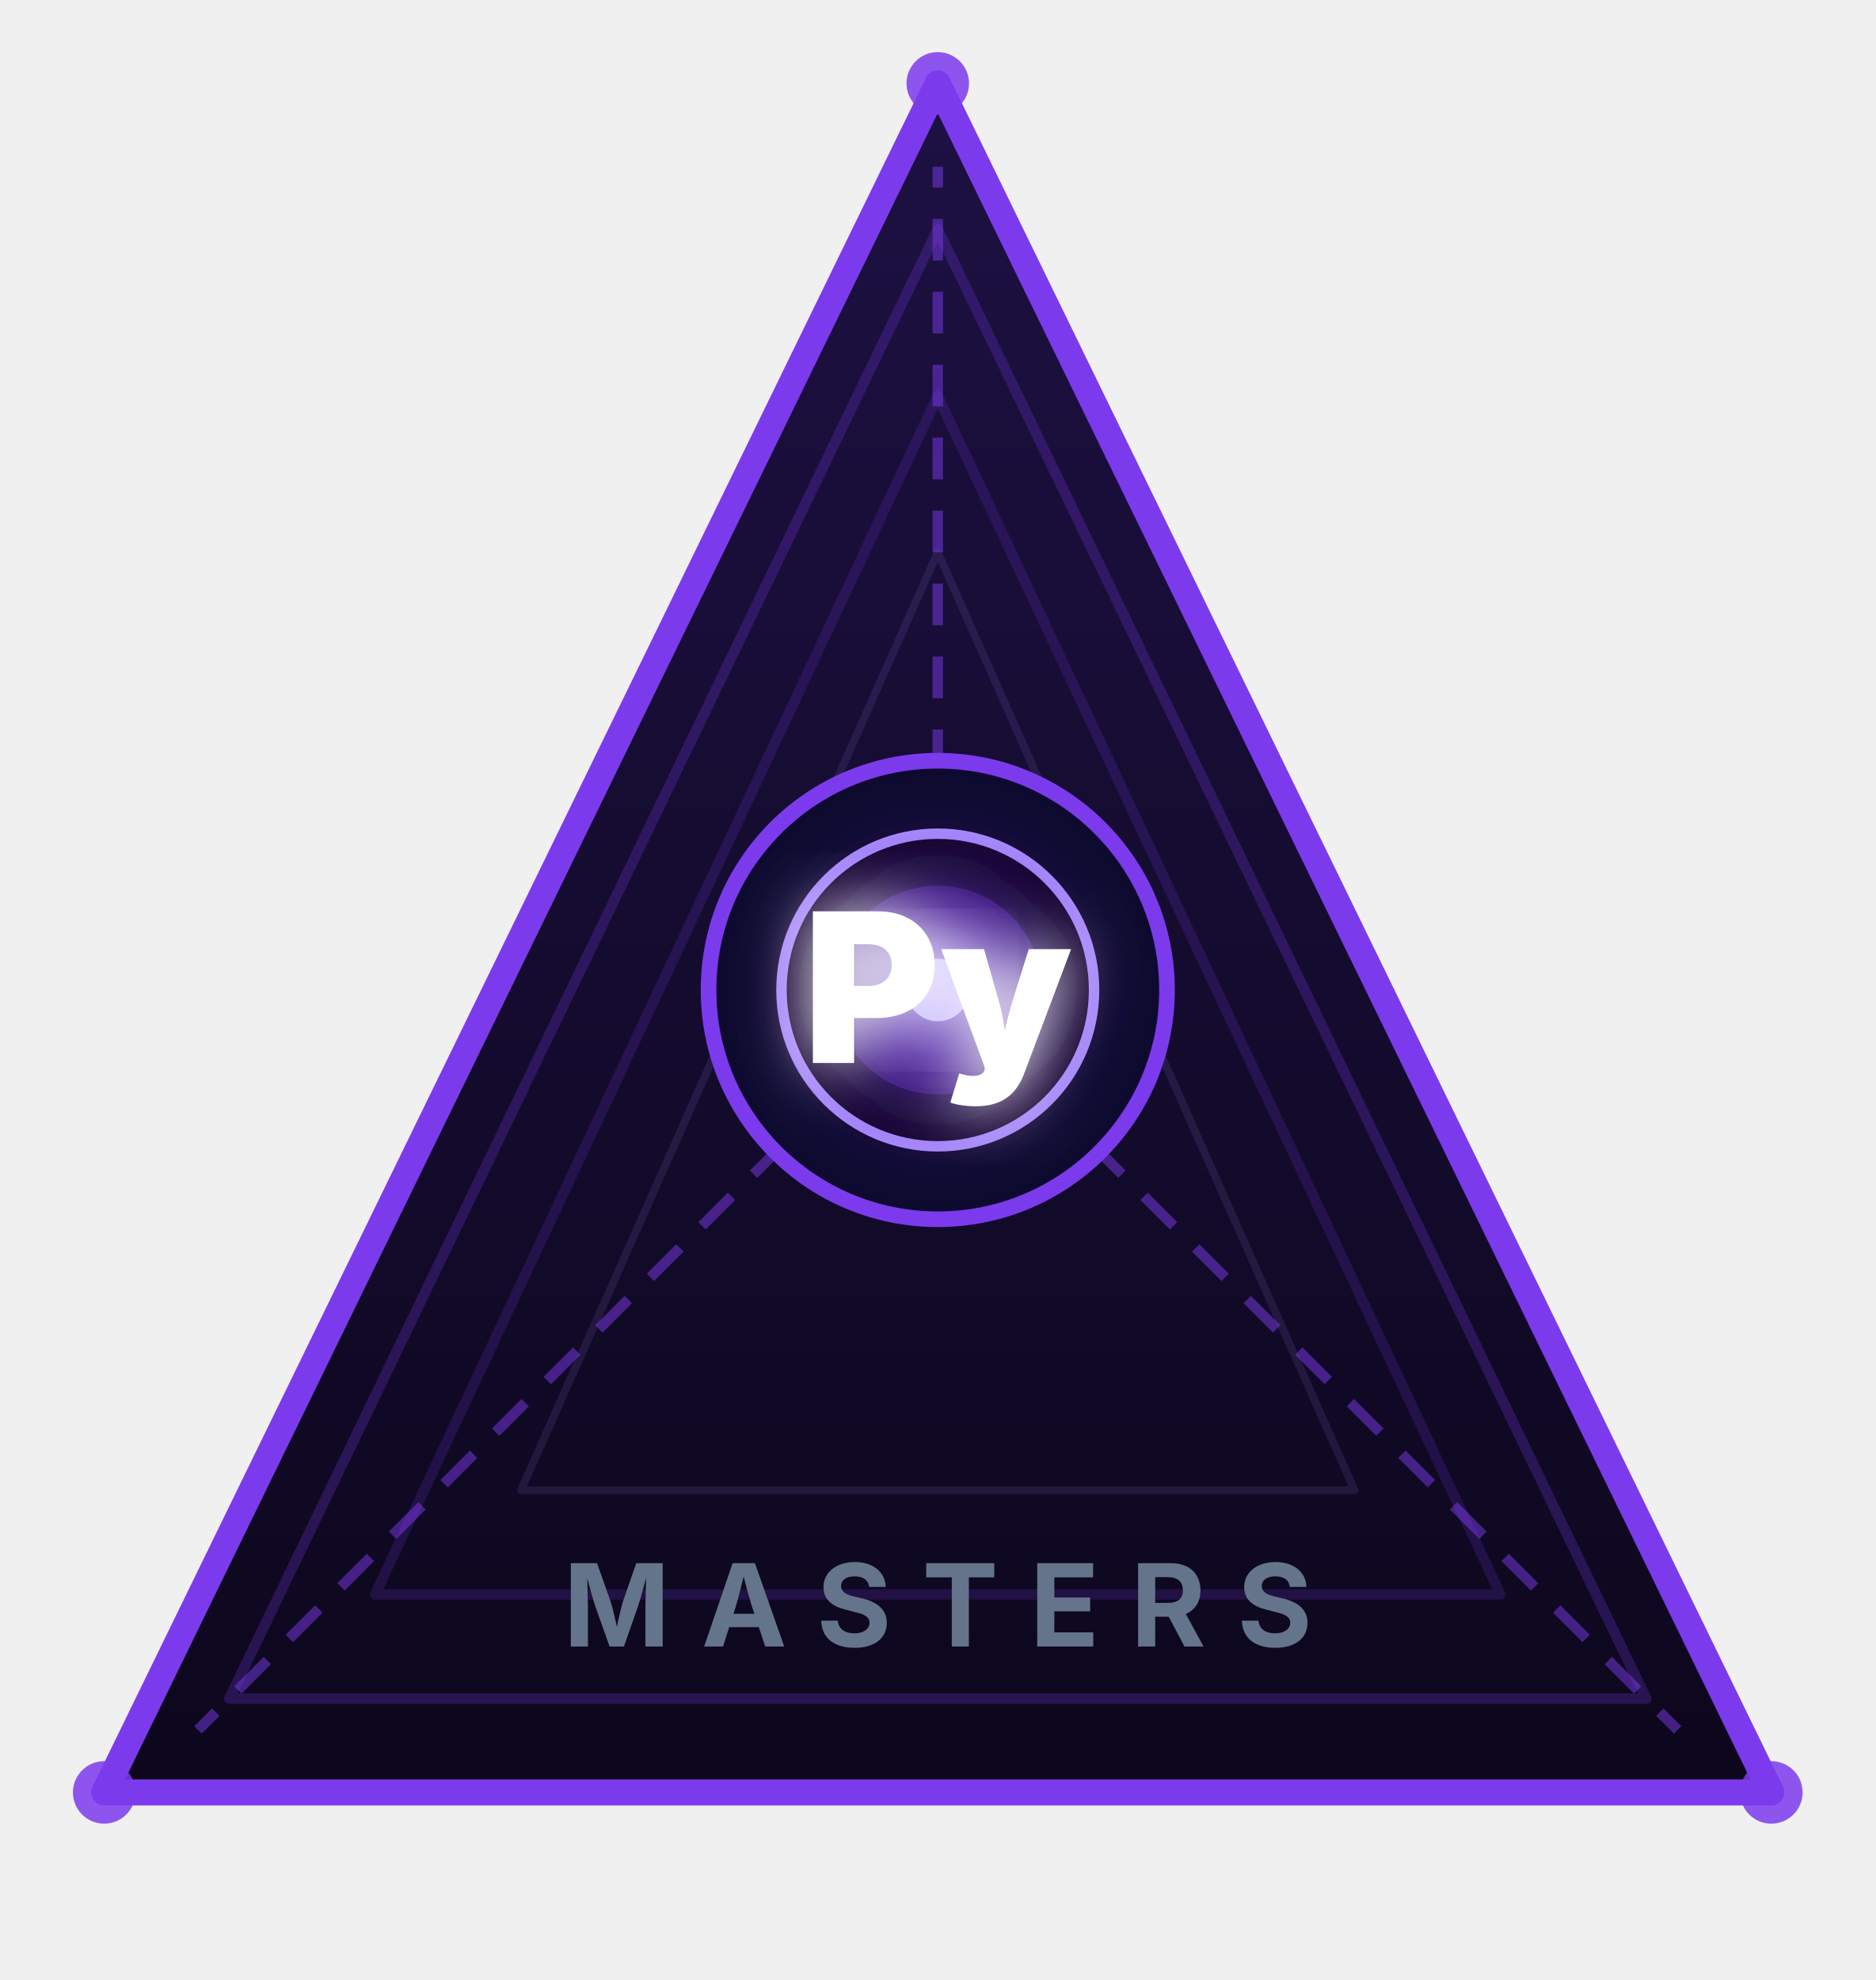
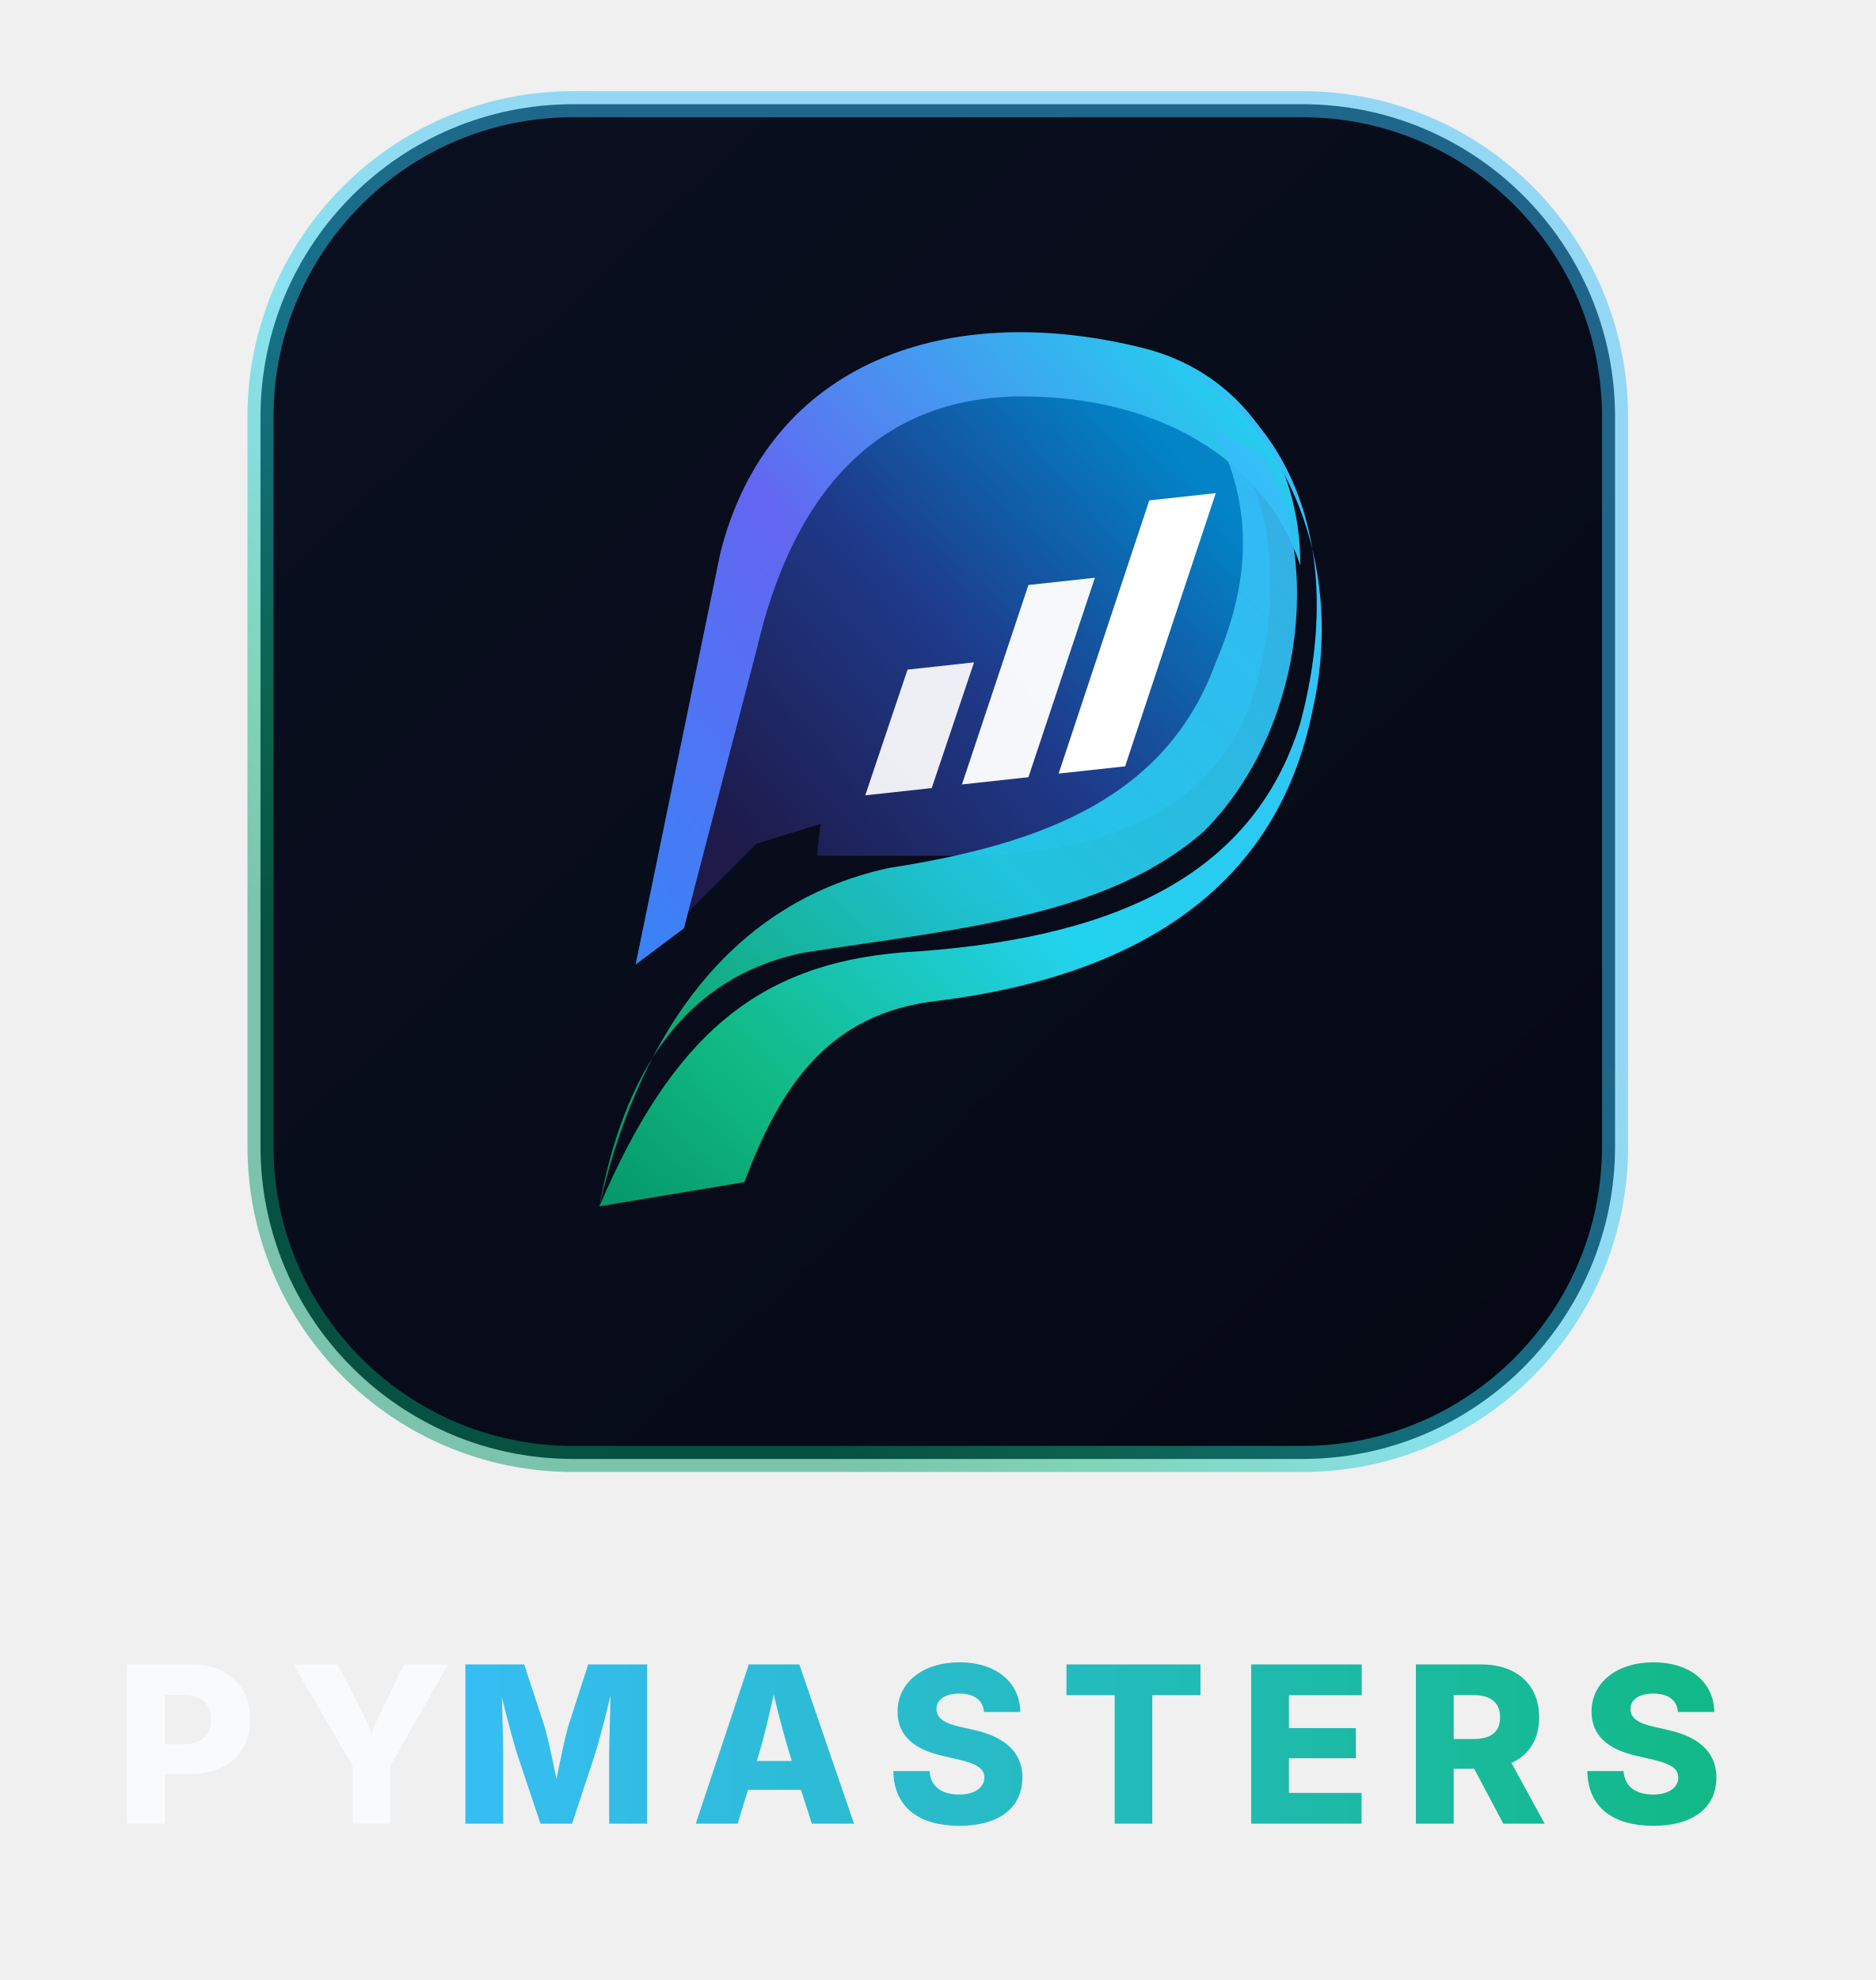
- <svg xmlns="http://www.w3.org/2000/svg" viewBox="0 0 180 190" fill="none">
+ <svg xmlns="http://www.w3.org/2000/svg" viewBox="0 0 180 190" fill="none" role="img" aria-label="PyMasters">
  <defs>
-     <linearGradient id="triGrad" x1="90" y1="0" x2="90" y2="190" gradientUnits="userSpaceOnUse">
-       <stop offset="0%" stop-color="#1e1145" />
-       <stop offset="100%" stop-color="#0a0618" />
+     <linearGradient id="pmiVoid" x1="0" y1="0" x2="180" y2="190" gradientUnits="userSpaceOnUse">
+       <stop offset="0" stop-color="#0B1022" />
+       <stop offset="0.6" stop-color="#070B18" />
+       <stop offset="1" stop-color="#04060E" />
    </linearGradient>
-     <radialGradient id="coreGlow" cx="50%" cy="50%" r="50%">
-       <stop offset="0%" stop-color="#c4b5fd" stop-opacity="0.9" />
-       <stop offset="40%" stop-color="#7c3aed" stop-opacity="0.6" />
-       <stop offset="100%" stop-color="#7c3aed" stop-opacity="0" />
-     </radialGradient>
-     <radialGradient id="ringGlow" cx="50%" cy="50%" r="50%">
-       <stop offset="0%" stop-color="#1e1145" />
-       <stop offset="100%" stop-color="#0d0a2e" />
-     </radialGradient>
-     <filter id="glowFilter" x="-30%" y="-30%" width="160%" height="160%">
-       <feGaussianBlur in="SourceGraphic" stdDeviation="3" result="blur" />
-       <feMerge>
-         <feMergeNode in="blur" />
-         <feMergeNode in="SourceGraphic" />
-       </feMerge>
-     </filter>
-     <filter id="coreGlowFilter" x="-80%" y="-80%" width="260%" height="260%">
-       <feGaussianBlur in="SourceGraphic" stdDeviation="4" result="blur" />
-       <feMerge>
-         <feMergeNode in="blur" />
-         <feMergeNode in="blur" />
-         <feMergeNode in="SourceGraphic" />
-       </feMerge>
-     </filter>
-     <clipPath id="triClip">
-       <polygon points="90,8 170,172 10,172" />
-     </clipPath>
+     <linearGradient id="pmiArch" x1="26" y1="64" x2="78" y2="20" gradientUnits="userSpaceOnUse">
+       <stop offset="0" stop-color="#3B82F6" />
+       <stop offset="0.45" stop-color="#6366F1" />
+       <stop offset="1" stop-color="#22D3EE" />
+     </linearGradient>
+     <linearGradient id="pmiInner" x1="34" y1="56" x2="70" y2="24" gradientUnits="userSpaceOnUse">
+       <stop offset="0" stop-color="#1E1B4B" />
+       <stop offset="0.5" stop-color="#1E3A8A" />
+       <stop offset="1" stop-color="#0284C7" />
+     </linearGradient>
+     <linearGradient id="pmiSweep" x1="78" y1="26" x2="22" y2="86" gradientUnits="userSpaceOnUse">
+       <stop offset="0" stop-color="#38BDF8" />
+       <stop offset="0.48" stop-color="#22D3EE" />
+       <stop offset="0.8" stop-color="#10B981" />
+       <stop offset="1" stop-color="#059669" />
+     </linearGradient>
+     <linearGradient id="pmiWord" x1="40" y1="0" x2="170" y2="0" gradientUnits="userSpaceOnUse">
+       <stop offset="0" stop-color="#38BDF8" />
+       <stop offset="1" stop-color="#10B981" />
+     </linearGradient>
  </defs>
-   <polygon points="90,8 170,172 10,172" fill="url(#triGrad)" stroke="#7c3aed" stroke-width="2.5" stroke-linejoin="round" />
-   <polygon points="90,22 158,163 22,163" fill="none" stroke="#7c3aed" stroke-width="1" stroke-opacity="0.25" stroke-linejoin="round" />
-   <polygon points="90,38 144,153 36,153" fill="none" stroke="#7c3aed" stroke-width="1" stroke-opacity="0.18" stroke-linejoin="round" />
-   <polygon points="90,53 130,143 50,143" fill="none" stroke="#a78bfa" stroke-width="0.75" stroke-opacity="0.12" stroke-linejoin="round" />
-   <line x1="90" y1="95" x2="90" y2="16" stroke="#7c3aed" stroke-width="1" stroke-opacity="0.5" stroke-dasharray="4 3" />
-   <line x1="90" y1="95" x2="161" y2="166" stroke="#7c3aed" stroke-width="1" stroke-opacity="0.5" stroke-dasharray="4 3" />
-   <line x1="90" y1="95" x2="19" y2="166" stroke="#7c3aed" stroke-width="1" stroke-opacity="0.5" stroke-dasharray="4 3" />
-   <circle cx="90" cy="95" r="22" fill="url(#ringGlow)" stroke="#7c3aed" stroke-width="1.5" />
-   <circle cx="90" cy="95" r="15" fill="#12082a" stroke="#a78bfa" stroke-width="1" />
-   <circle cx="90" cy="95" r="10" fill="#7c3aed" fill-opacity="0.3" filter="url(#coreGlowFilter)" />
-   <circle cx="90" cy="95" r="3" fill="#c4b5fd" filter="url(#coreGlowFilter)" />
-   <text x="90" y="102" font-family="'Inter', 'Outfit', system-ui, sans-serif" font-size="20" font-weight="900" fill="#ffffff" text-anchor="middle" dominant-baseline="auto" filter="url(#glowFilter)">Py</text>
-   <text x="90" y="158" font-family="'Inter', 'Outfit', system-ui, sans-serif" font-size="11" font-weight="700" fill="#64748b" text-anchor="middle" dominant-baseline="auto" letter-spacing="3">MASTERS</text>
-   <circle cx="90" cy="8" r="3" fill="#7c3aed" opacity="0.85" />
-   <circle cx="170" cy="172" r="3" fill="#7c3aed" opacity="0.85" />
-   <circle cx="10" cy="172" r="3" fill="#7c3aed" opacity="0.85" />
+   <rect x="25" y="10" width="130" height="130" rx="30" fill="url(#pmiVoid)" stroke="url(#pmiSweep)" stroke-opacity="0.5" stroke-width="2.5" />
+   <g transform="translate(32 16) scale(1.16)">
+     <path d="M27 64 L34 33 C38 18 52 13 66 17 C76 20 80 31 76 44 C73 53 64 57 52 57 L40 57 C41 47 44 35 49 29 C54 24 63 24 67 30 C70 35 68 44 61 48 L35 56 Z" fill="url(#pmiInner)" />
+     <path d="M25 66 L32 32 C36 16 51 11 67 15 C75 17 80 24 80 33 C77 24 68 19 57 19 C45 19 38 27 35 40 L29 63 Z" fill="url(#pmiArch)" />
+     <path d="M67 15 C79 19 84 31 80 46 C76 59 64 64 47 65 C35 66 28 72 22 86 L34 84 C37 76 41 70 50 69 C66 67 78 60 81 45 C84 32 78 19 67 15 Z" fill="url(#pmiSweep)" />
+     <path d="M77 24 C82 33 80 47 72 55 C64 62 52 63 39 65 C29 67 24 75 22 86 C25 73 32 61 46 58 C59 56 69 52 73 41 C76 34 76 28 73 22 Z" fill="url(#pmiSweep)" fill-opacity="0.92" />
+     <polygon points="44,52 49.5,51.4 53,41 47.5,41.6" fill="#FFFFFF" fill-opacity="0.92" />
+     <polygon points="52,51.1 57.5,50.5 63,34 57.5,34.6" fill="#FFFFFF" fill-opacity="0.96" />
+     <polygon points="60,50.2 65.5,49.6 73,27 67.5,27.6" fill="#FFFFFF" />
+   </g>
+   <text x="11" y="175" font-family="Inter, 'Segoe UI', 'Helvetica Neue', Arial, sans-serif" font-size="21" font-weight="800" letter-spacing="3" textLength="158" lengthAdjust="spacingAndGlyphs" fill="#F8FAFC">PY<tspan fill="url(#pmiWord)">MASTERS</tspan>
+   </text>
</svg>
